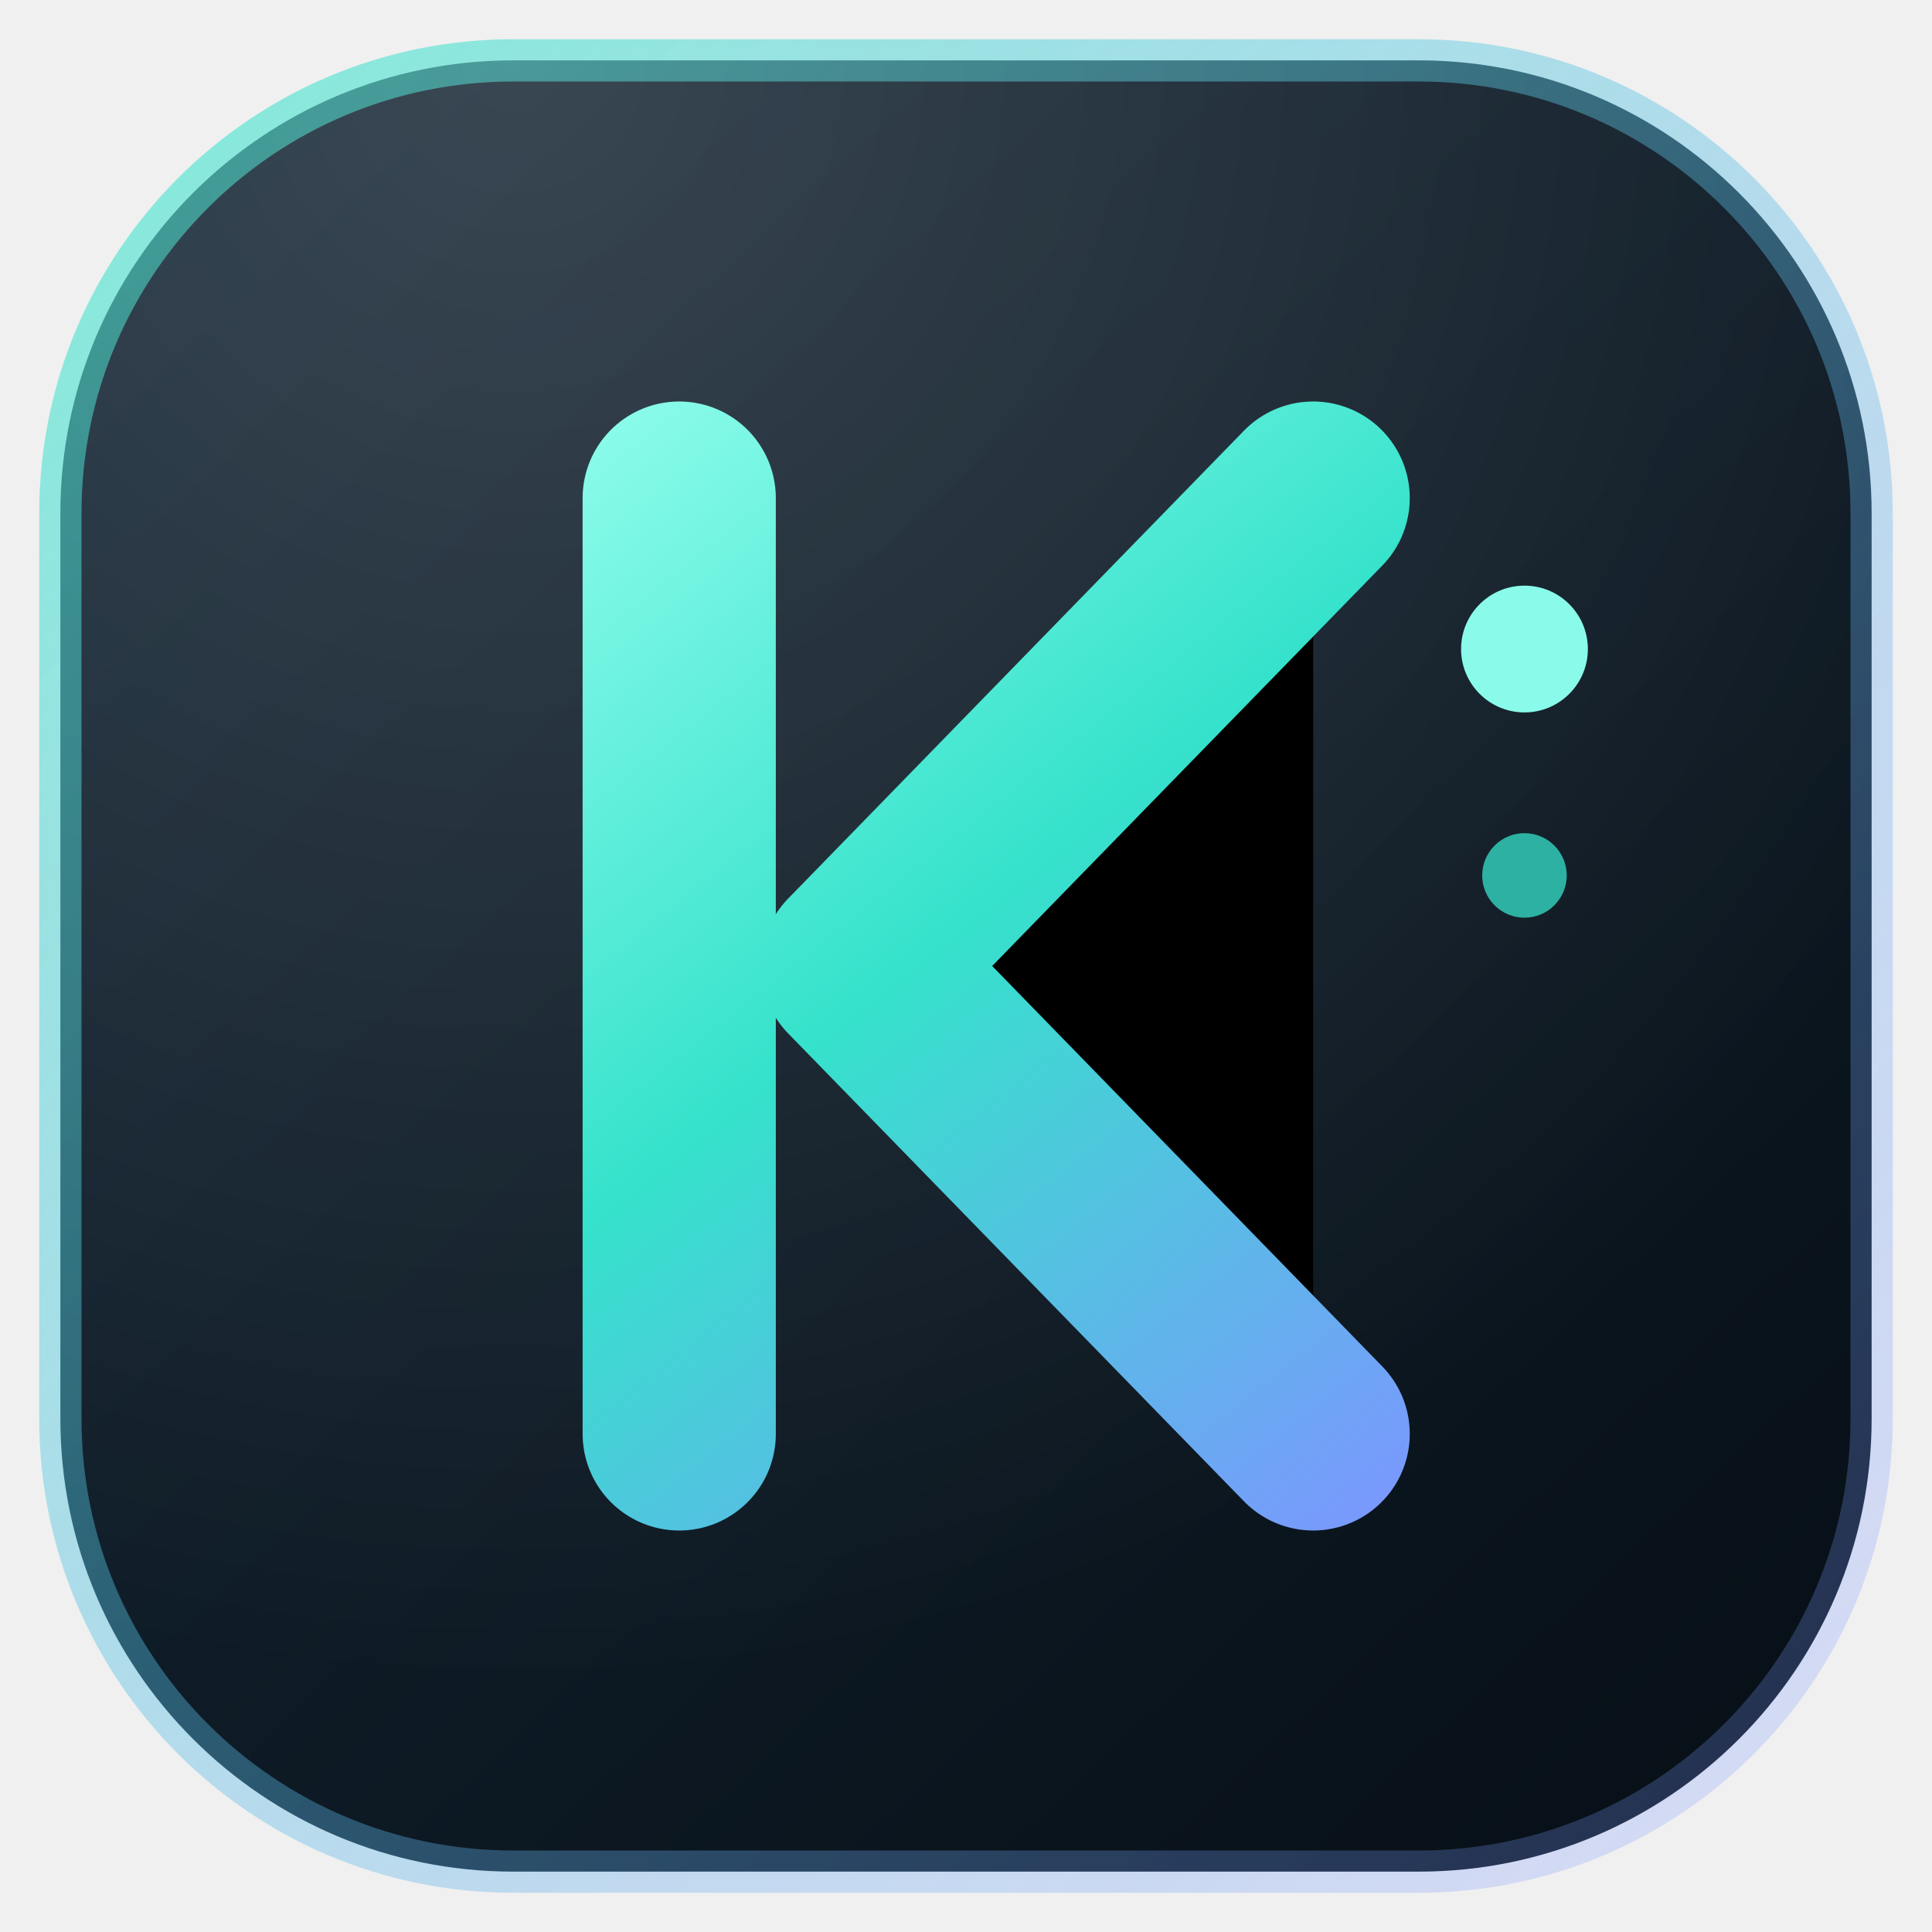
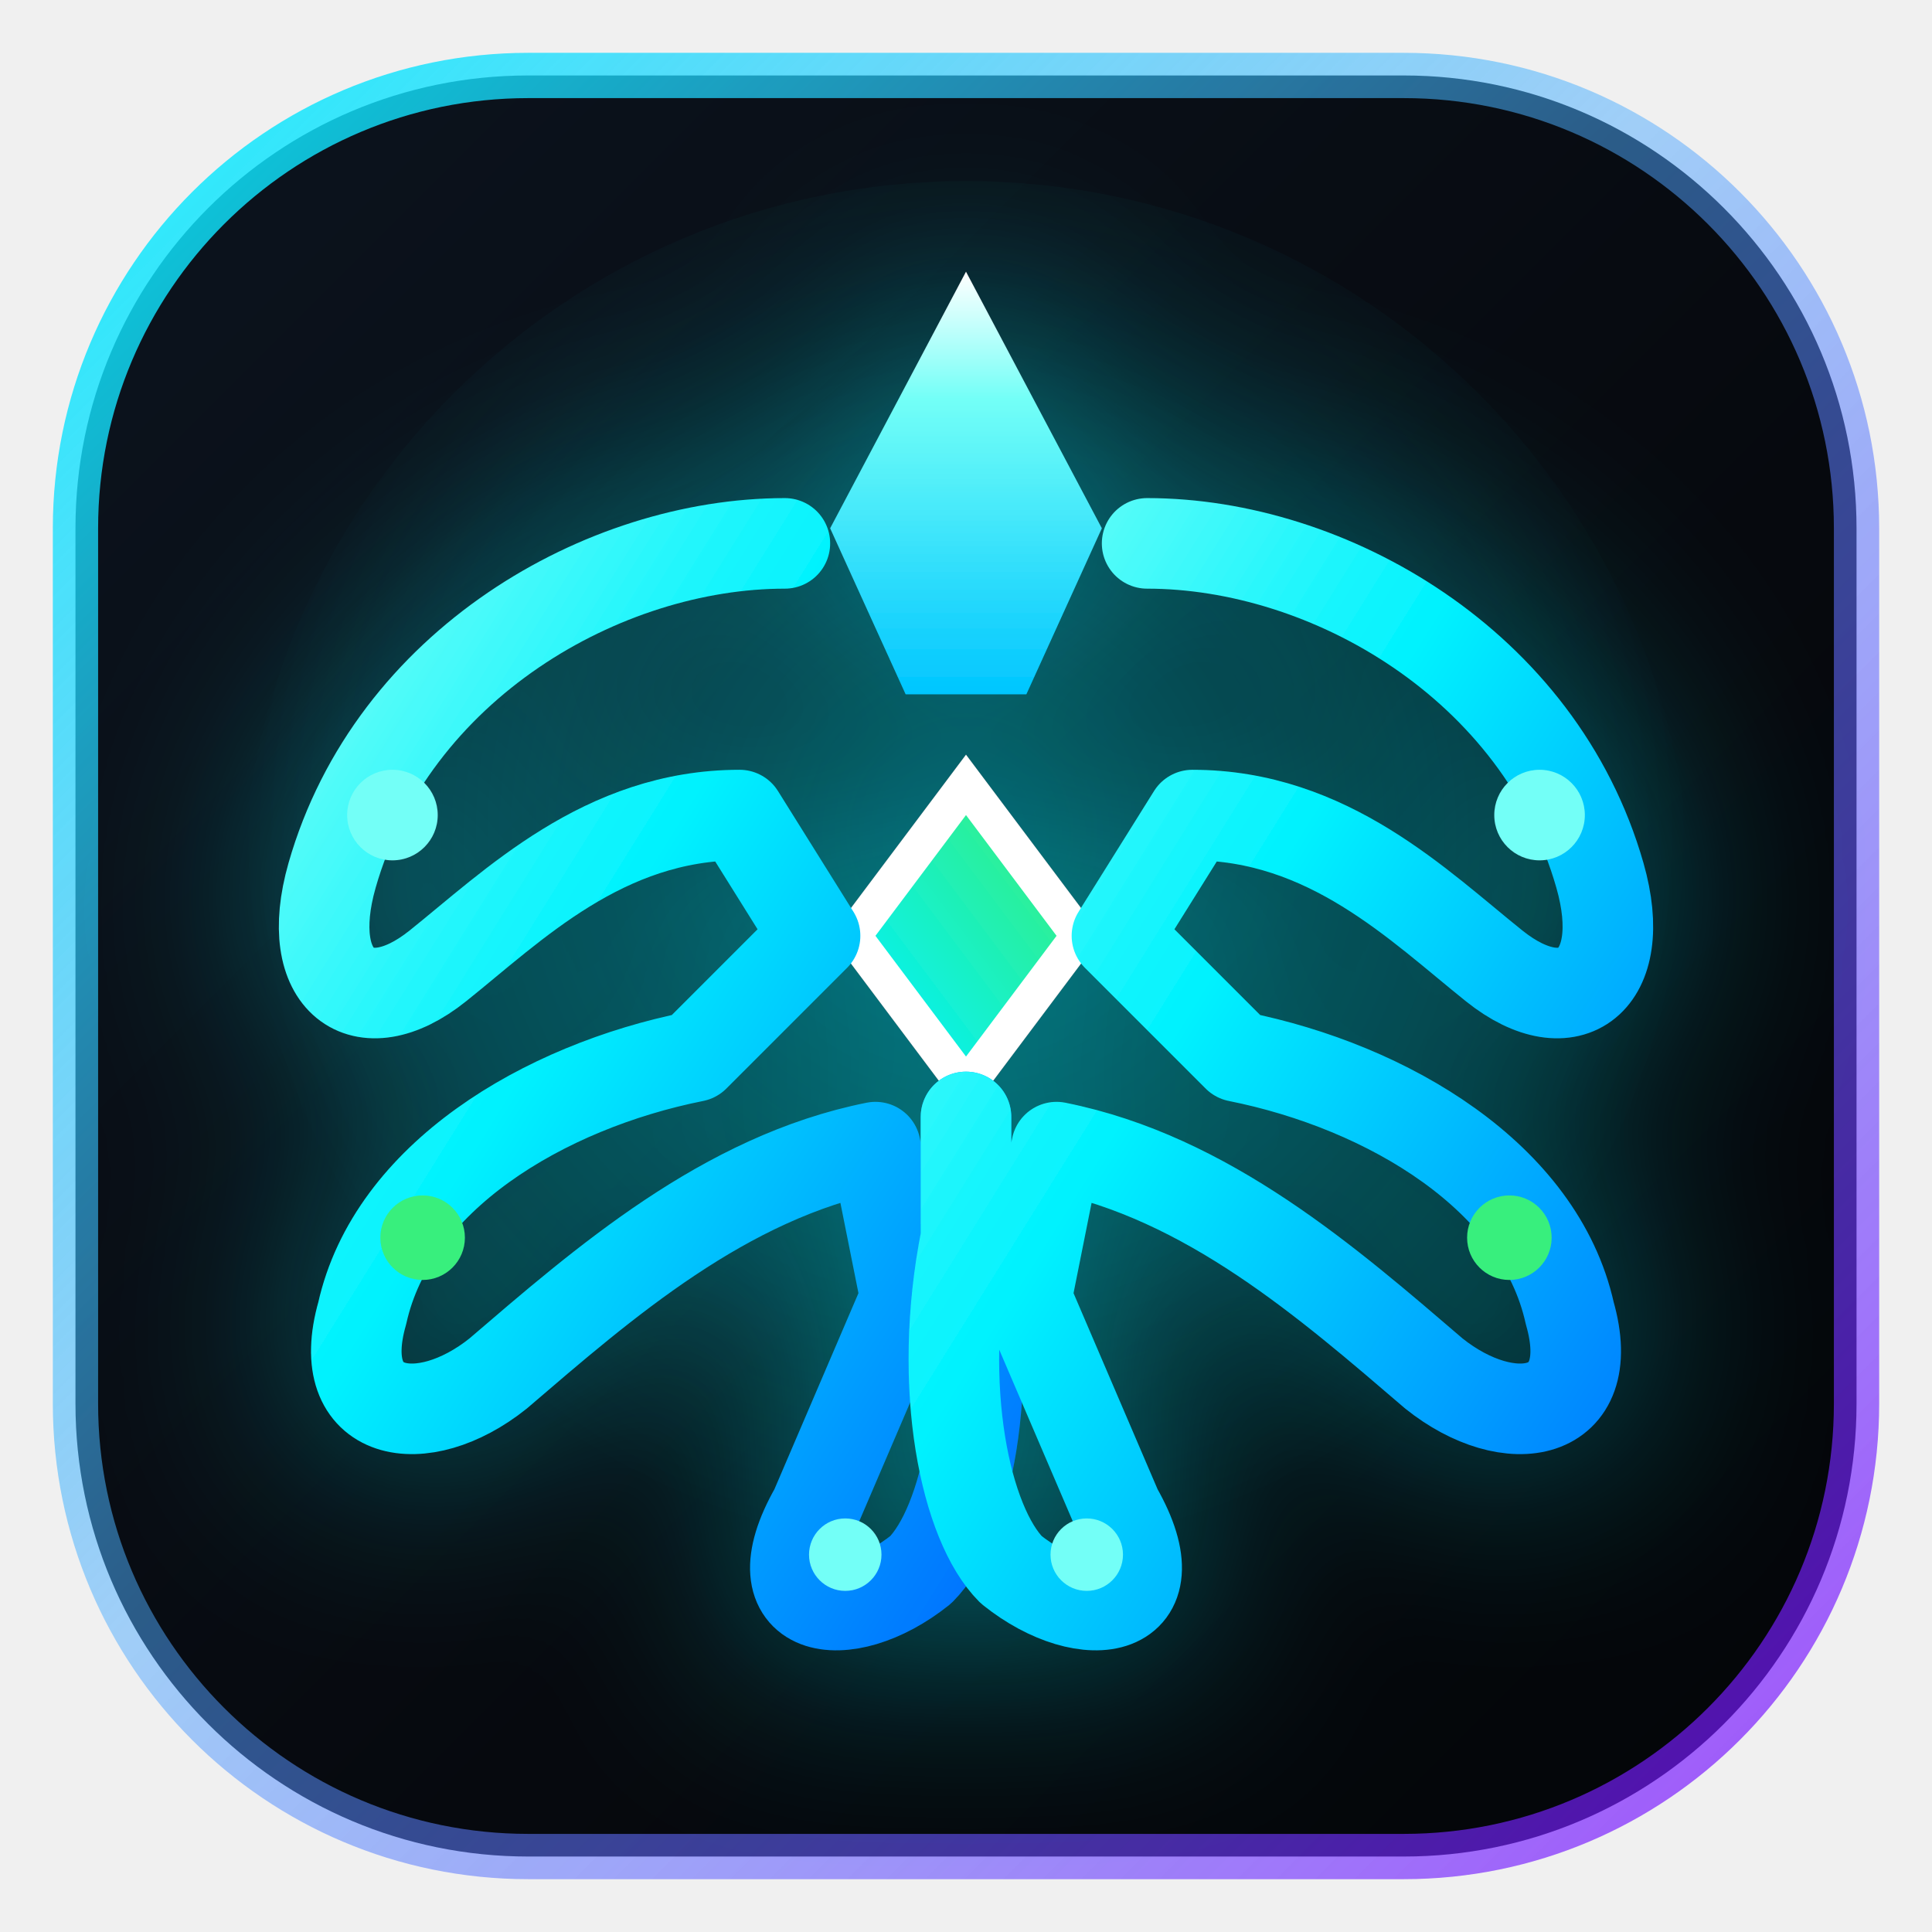
<svg xmlns="http://www.w3.org/2000/svg" viewBox="0 0 64 64" width="64" height="64">
  <defs>
-     <linearGradient id="tile" x1="4" y1="2" x2="60" y2="62" gradientUnits="userSpaceOnUse">
-       <stop stop-color="#152736" />
-       <stop offset="1" stop-color="#070f16" />
+     <linearGradient id="kp-bg" x1="0%" y1="0%" x2="100%" y2="100%">
+       <stop offset="0%" stop-color="#0c141f" />
+       <stop offset="60%" stop-color="#06090e" />
+       <stop offset="100%" stop-color="#030508" />
    </linearGradient>
-     <linearGradient id="mark" x1="19" y1="15" x2="47" y2="50" gradientUnits="userSpaceOnUse">
-       <stop stop-color="#8AFBEA" />
-       <stop offset="0.45" stop-color="#35E2CB" />
-       <stop offset="1" stop-color="#7C96FF" />
+     <linearGradient id="kp-border" x1="0%" y1="0%" x2="100%" y2="100%">
+       <stop offset="0%" stop-color="#00f2fe" stop-opacity="0.9" />
+       <stop offset="45%" stop-color="#4facfe" stop-opacity="0.5" />
+       <stop offset="100%" stop-color="#7f00ff" stop-opacity="0.7" />
    </linearGradient>
-     <linearGradient id="edge" x1="6" y1="6" x2="58" y2="58" gradientUnits="userSpaceOnUse">
-       <stop stop-color="#35E2CB" stop-opacity="0.55" />
-       <stop offset="1" stop-color="#7C96FF" stop-opacity="0.25" />
+     <linearGradient id="kp-cyan" x1="0%" y1="0%" x2="100%" y2="100%">
+       <stop offset="0%" stop-color="#73fff7" />
+       <stop offset="40%" stop-color="#00f2fe" />
+       <stop offset="100%" stop-color="#0072ff" />
    </linearGradient>
-     <radialGradient id="sheen" cx="0.25" cy="0" r="0.9">
-       <stop stop-color="#ffffff" stop-opacity="0.16" />
-       <stop offset="1" stop-color="#ffffff" stop-opacity="0" />
+     <linearGradient id="kp-core" x1="0%" y1="0%" x2="0%" y2="100%">
+       <stop offset="0%" stop-color="#ffffff" />
+       <stop offset="30%" stop-color="#73fff7" />
+       <stop offset="100%" stop-color="#00c6ff" />
+     </linearGradient>
+     <linearGradient id="kp-neon" x1="0%" y1="100%" x2="100%" y2="0%">
+       <stop offset="0%" stop-color="#00f2fe" />
+       <stop offset="100%" stop-color="#38ef7d" />
+     </linearGradient>
+     <radialGradient id="kp-glow" cx="50%" cy="45%" r="50%">
+       <stop offset="0%" stop-color="#00f2fe" stop-opacity="0.25" />
+       <stop offset="100%" stop-color="#00f2fe" stop-opacity="0" />
    </radialGradient>
+     <filter id="kp-shadow" x="-20%" y="-20%" width="140%" height="140%">
+       <feDropShadow dx="0" dy="2" stdDeviation="2" flood-color="#000000" flood-opacity="0.6" />
+       <feDropShadow dx="0" dy="0" stdDeviation="3.5" flood-color="#00f2fe" flood-opacity="0.45" />
+     </filter>
  </defs>
-   <rect x="2" y="2" width="60" height="60" rx="15" fill="url(#tile)" stroke="url(#edge)" stroke-width="1.4" />
-   <rect x="2" y="2" width="60" height="60" rx="15" fill="url(#sheen)" />
-   <path d="M22.5 16.5v31" stroke="url(#mark)" stroke-width="6.4" stroke-linecap="round" />
-   <path d="M43.5 16.5 28.4 32l15.1 15.5" stroke="url(#mark)" stroke-width="6.4" stroke-linecap="round" stroke-linejoin="round" />
-   <circle cx="50.5" cy="21.5" r="2.1" fill="#8AFBEA" />
-   <circle cx="50.5" cy="29" r="1.4" fill="#35E2CB" opacity="0.75" />
+   <rect x="2.5" y="2.5" width="59" height="59" rx="15" fill="url(#kp-bg)" stroke="url(#kp-border)" stroke-width="1.5" />
+   <circle cx="32" cy="30" r="24" fill="url(#kp-glow)" />
+   <g filter="url(#kp-shadow)">
+     <path d="M32 9L36.5 17.5L34 23H30L27.5 17.5L32 9Z" fill="url(#kp-core)" />
+     <polygon points="32,25 36.5,31 32,37 27.5,31" fill="#ffffff" />
+     <polygon points="32,27 35,31 32,35 29,31" fill="url(#kp-neon)" />
+     <path d="M26 18C20 18 13 22 11 29C10 32.5 12 34 14.5 32C17 30 20 27 24.5 27L27 31L23 35C18 36 13 39 12 43.5C11 47 14 47.5 16.5 45.5C20 42.5 24 39 29 38L30 43L27 50C25 53.5 28 54 30.5 52C32 50.5 33 46 32 41L32 37" fill="none" stroke="url(#kp-cyan)" stroke-width="3" stroke-linecap="round" stroke-linejoin="round" />
+     <path d="M38 18C44 18 51 22 53 29C54 32.5 52 34 49.5 32C47 30 44 27 39.5 27L37 31L41 35C46 36 51 39 52 43.5C53 47 50 47.5 47.5 45.5C44 42.5 40 39 35 38L34 43L37 50C39 53.5 36 54 33.5 52C32 50.5 31 46 32 41L32 37" fill="none" stroke="url(#kp-cyan)" stroke-width="3" stroke-linecap="round" stroke-linejoin="round" />
+     <circle cx="13" cy="27" r="1.5" fill="#73fff7" />
+     <circle cx="51" cy="27" r="1.5" fill="#73fff7" />
+     <circle cx="14" cy="41" r="1.4" fill="#38ef7d" />
+     <circle cx="50" cy="41" r="1.4" fill="#38ef7d" />
+     <circle cx="28" cy="51.5" r="1.2" fill="#73fff7" />
+     <circle cx="36" cy="51.5" r="1.2" fill="#73fff7" />
+   </g>
</svg>
